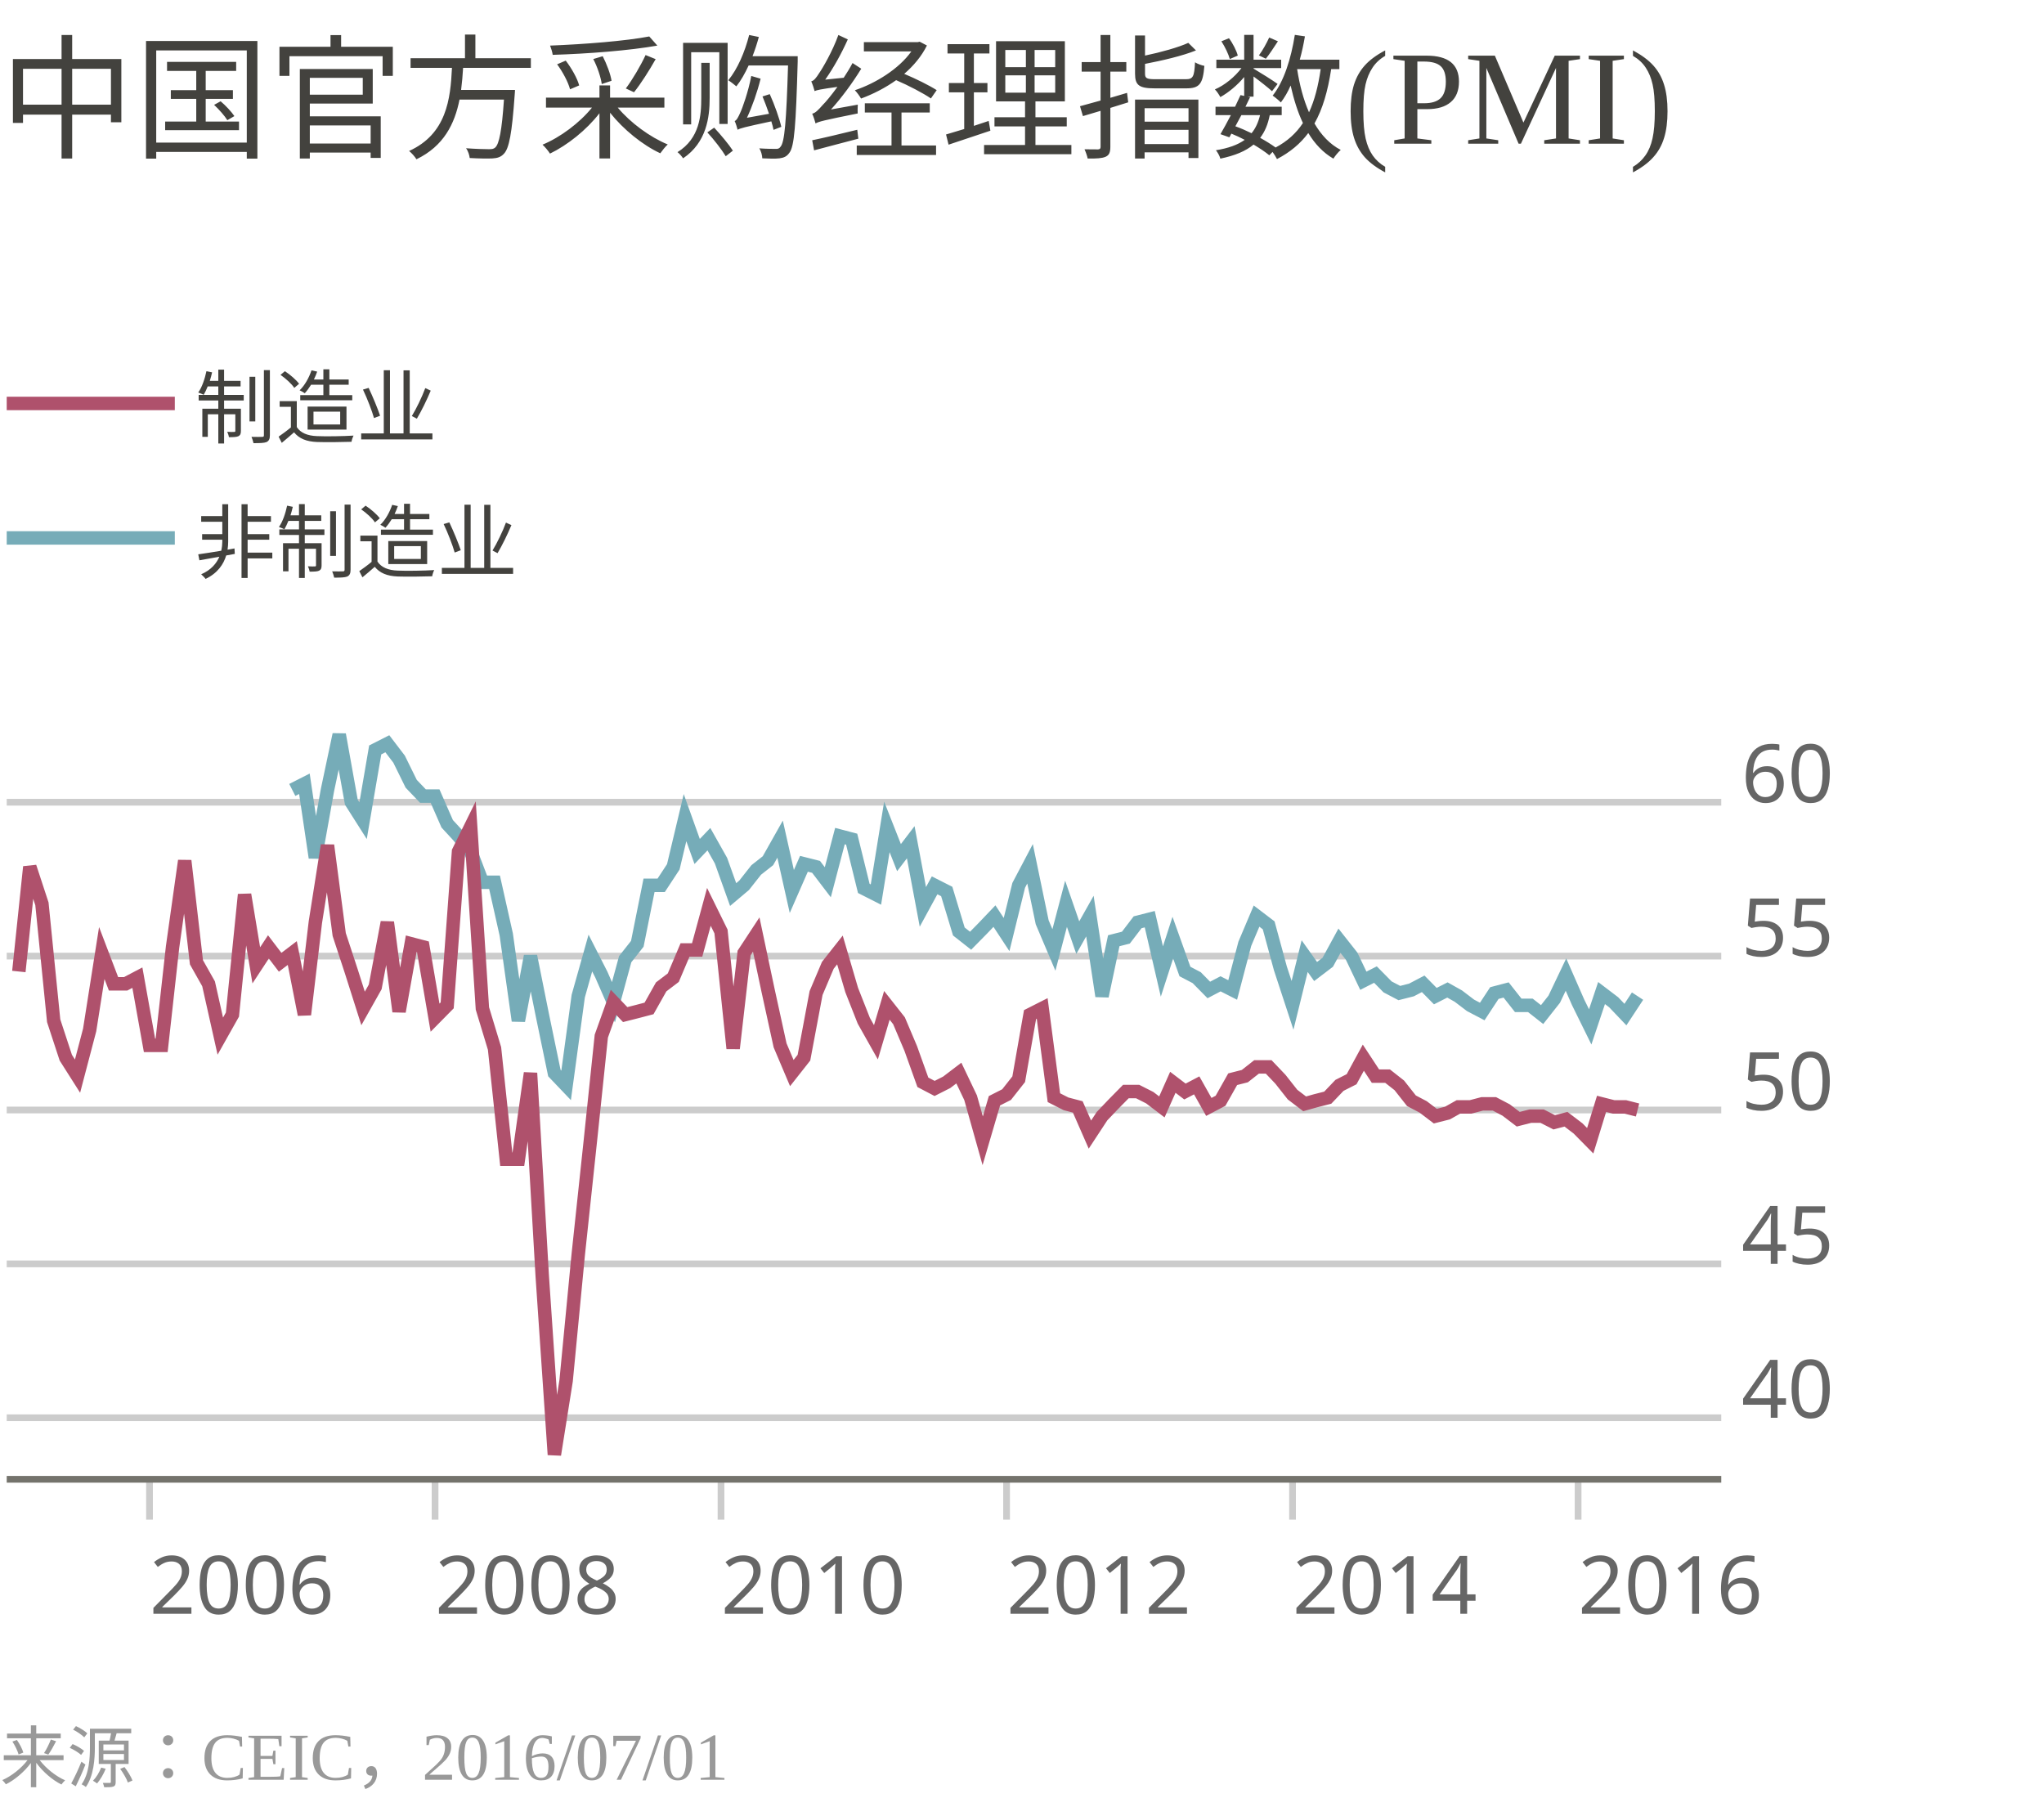
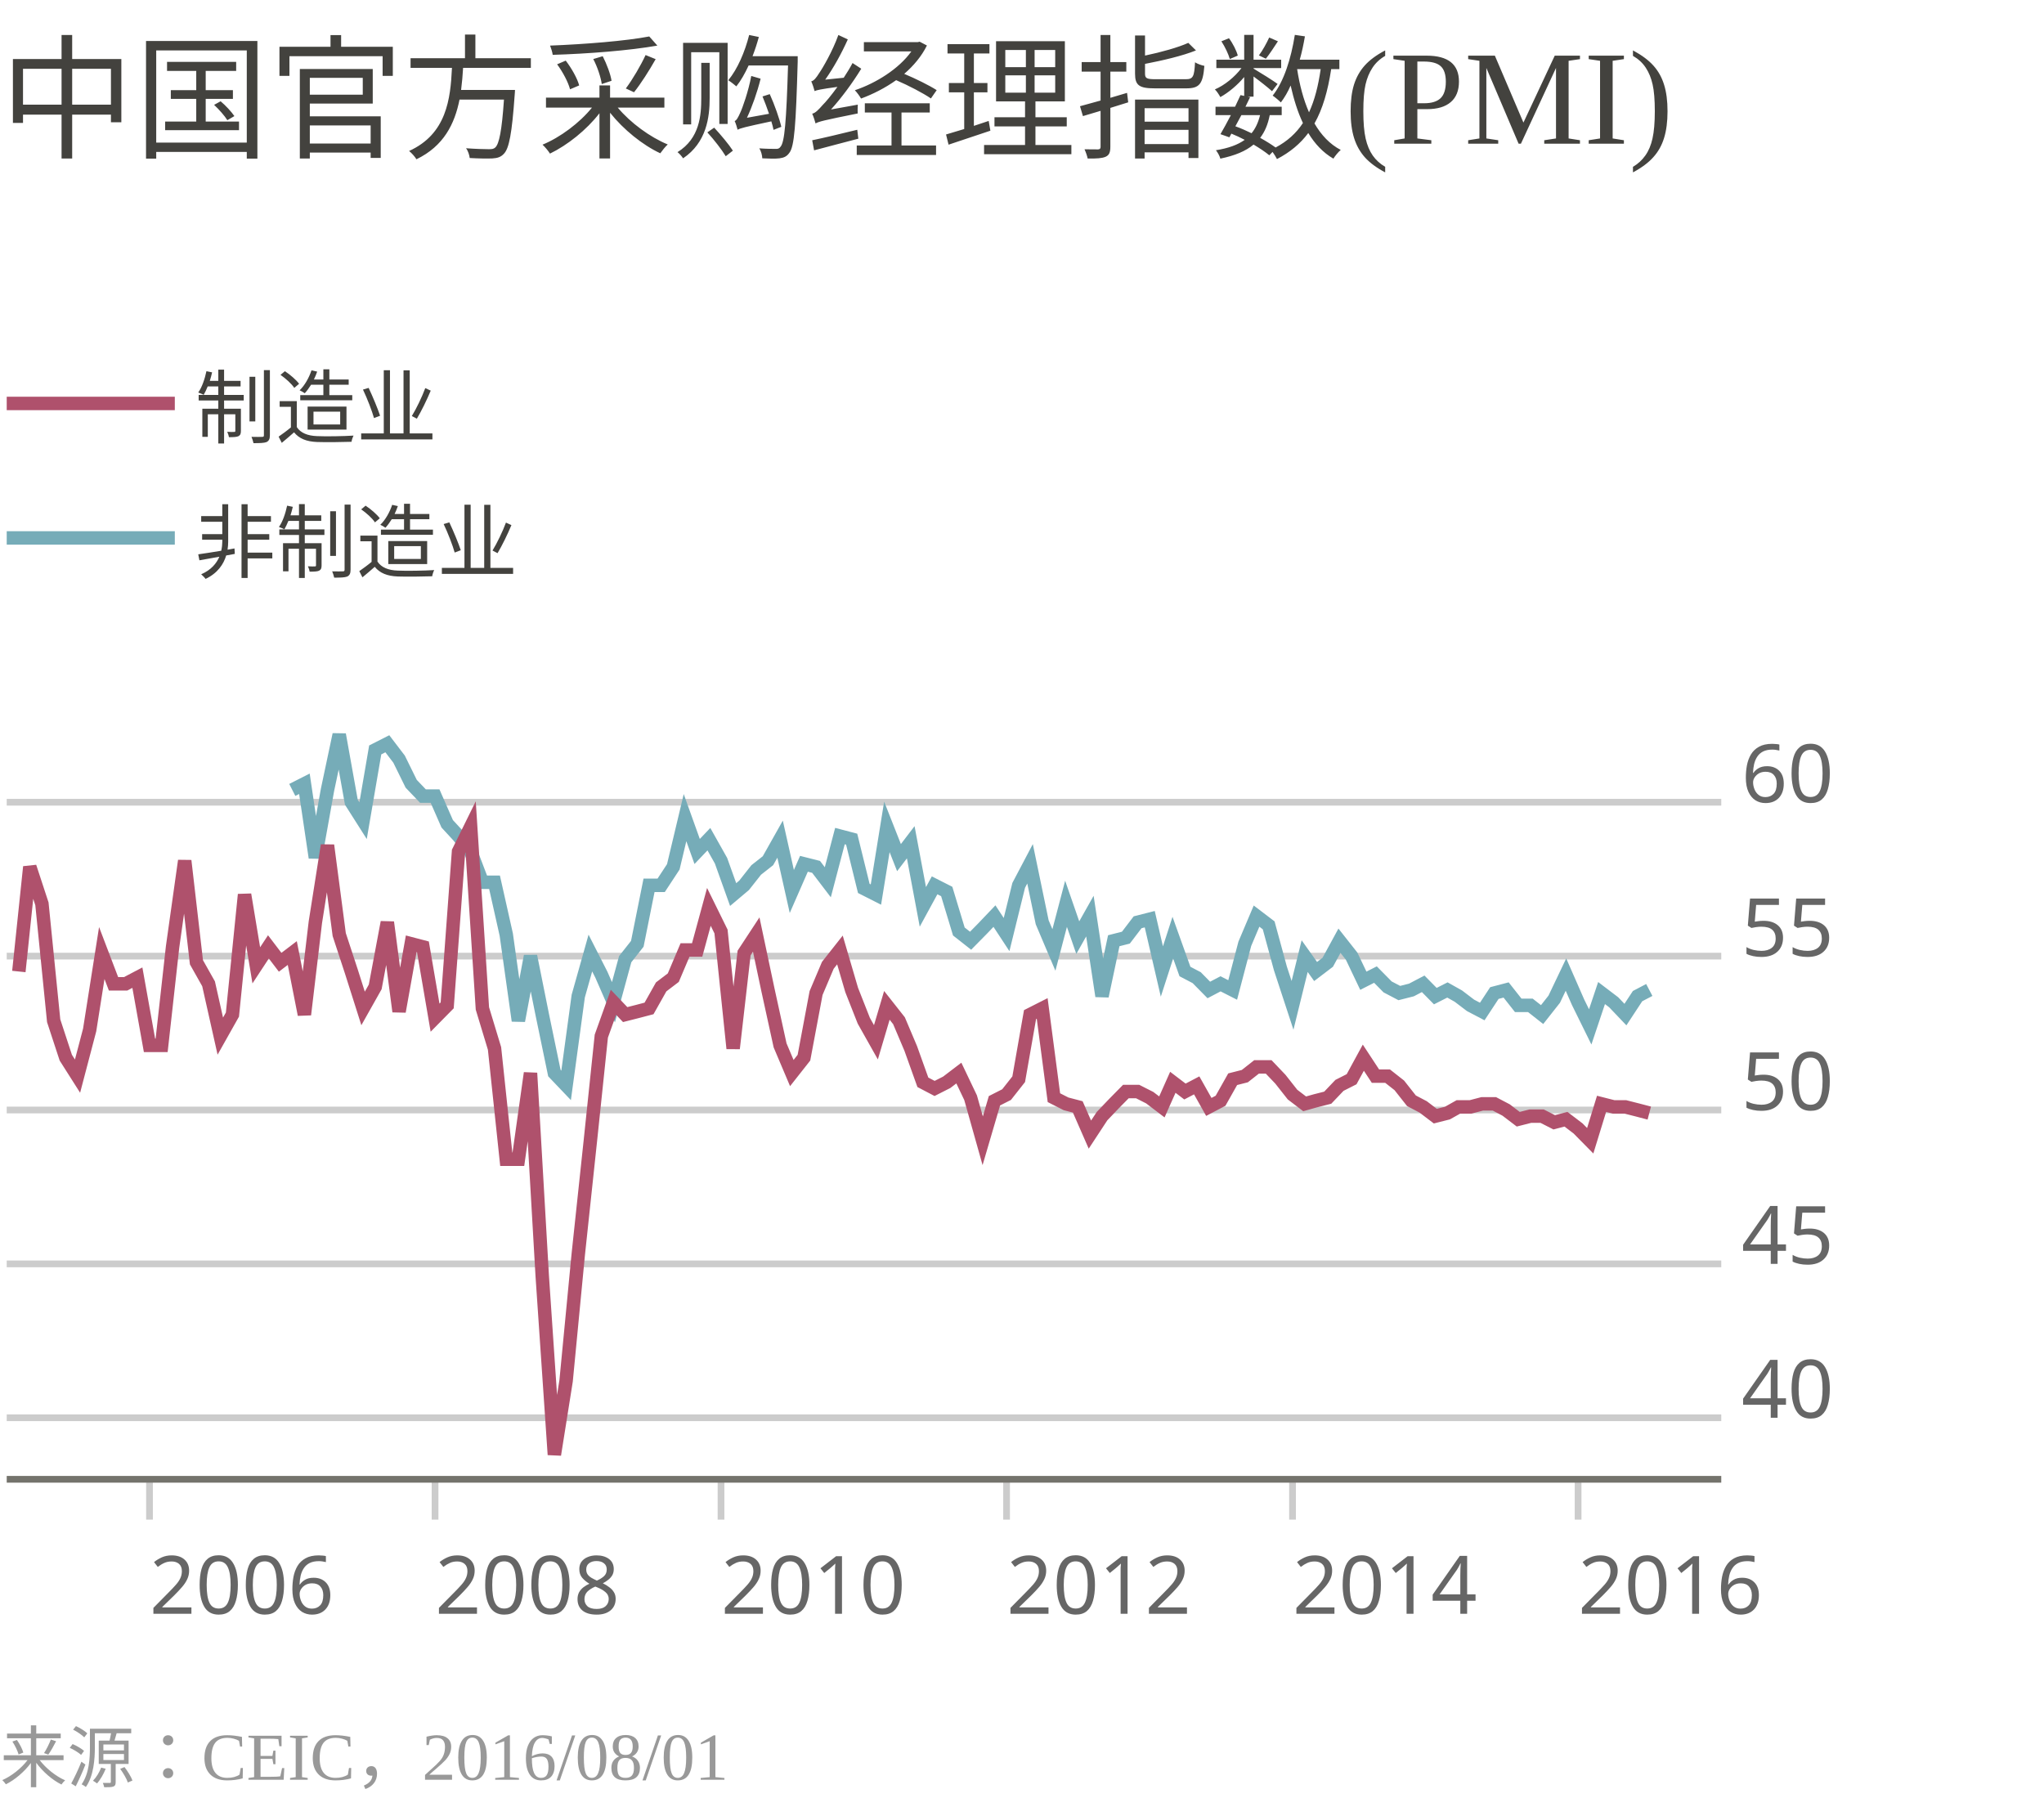
<svg xmlns="http://www.w3.org/2000/svg" viewBox="0 0 304 270">
  <text class="chart-title" fill="#43423e" font-size="20" y="22">中国官方采购经理指数(PMI)</text>
  <text class="chart-subtitle" fill="#43423e" font-size="15" y="42" />
-   <text class="chart-source" font-size="10" fill-opacity="0.4" y="265">来源：CEIC，2016/07/01</text>
+   <text class="chart-source" font-size="10" fill-opacity="0.4" y="265">来源：CEIC，2016/08/01</text>
  <g transform="translate(1,100)">
    <g transform="translate(0,120)" class="x axis">
      <g class="tick" style="" transform="translate(21.23546,0)">
        <line y2="6" x2="0" fill="none" stroke="#000" stroke-opacity="0.2" />
        <text dy="0" style="" y="20" x="0" font-family="MetricWeb,sans-serif" fill-opacity="0.6" font-size="12" text-anchor="start">2006</text>
      </g>
      <g class="tick" style="" transform="translate(63.70637,0)">
        <line y2="6" x2="0" fill="none" stroke="#000" stroke-opacity="0.2" />
        <text dy="0" style="" y="20" x="0" font-family="MetricWeb,sans-serif" fill-opacity="0.6" font-size="12" text-anchor="start">2008</text>
      </g>
      <g class="tick" style="" transform="translate(106.2355,0)">
        <line y2="6" x2="0" fill="none" stroke="#000" stroke-opacity="0.2" />
        <text dy="0" style="" y="20" x="0" font-family="MetricWeb,sans-serif" fill-opacity="0.6" font-size="12" text-anchor="start">2010</text>
      </g>
      <g class="tick" style="" transform="translate(148.7064,0)">
        <line y2="6" x2="0" fill="none" stroke="#000" stroke-opacity="0.2" />
        <text dy="0" style="" y="20" x="0" font-family="MetricWeb,sans-serif" fill-opacity="0.6" font-size="12" text-anchor="start">2012</text>
      </g>
      <g class="tick" style="" transform="translate(191.2355,0)">
        <line y2="6" x2="0" fill="none" stroke="#000" stroke-opacity="0.2" />
        <text dy="0" style="" y="20" x="0" font-family="MetricWeb,sans-serif" fill-opacity="0.6" font-size="12" text-anchor="start">2014</text>
      </g>
      <g class="tick" style="" transform="translate(233.7064,0)">
        <line y2="6" x2="0" fill="none" stroke="#000" stroke-opacity="0.2" />
        <text dy="0" style="" y="20" x="0" font-family="MetricWeb,sans-serif" fill-opacity="0.6" font-size="12" text-anchor="start">2016</text>
      </g>
      <path class="domain" d="M0,0V0H255V0" fill="none" stroke="#74736c" />
    </g>
    <g transform="translate(255,0)" class="y axis">
      <g class="tick" style="" transform="translate(0,110.8462)">
        <line x2="-255" y2="0" fill="none" stroke="#000" stroke-opacity="0.2" />
        <text dy="0" style="text-anchor: start;" x="3" y="0" font-family="MetricWeb,sans-serif" fill-opacity="0.6" font-size="12">40</text>
      </g>
      <g class="tick" style="" transform="translate(0,87.96154)">
        <line x2="-255" y2="0" fill="none" stroke="#000" stroke-opacity="0.2" />
        <text dy="0" style="text-anchor: start;" x="3" y="0" font-family="MetricWeb,sans-serif" fill-opacity="0.6" font-size="12">45</text>
      </g>
      <g class="tick" style="" transform="translate(0,65.07692)">
        <line x2="-255" y2="0" fill="none" stroke="#000" stroke-opacity="0.2" />
        <text dy="0" style="text-anchor: start;" x="3" y="0" font-family="MetricWeb,sans-serif" fill-opacity="0.6" font-size="12">50</text>
      </g>
      <g class="tick" style="" transform="translate(0,42.19231)">
        <line x2="-255" y2="0" fill="none" stroke="#000" stroke-opacity="0.2" />
        <text dy="0" style="text-anchor: start;" x="3" y="0" font-family="MetricWeb,sans-serif" fill-opacity="0.6" font-size="12">55</text>
      </g>
      <g class="tick" style="" transform="translate(0,19.30769)">
        <line x2="-255" y2="0" fill="none" stroke="#000" stroke-opacity="0.2" />
        <text dy="0" style="text-anchor: start;" x="3" y="0" font-family="MetricWeb,sans-serif" fill-opacity="0.6" font-size="12">60</text>
      </g>
      <path class="domain" d="M-255,1H0V120H-255" fill="none" stroke="#000" stroke-opacity="0" />
    </g>
    <g class="chart-key" transform="translate(0,-35)">
      <g class="key-element" transform="translate(0,0)">
        <text x="28" font-size="12" fill="#43423e">制造业</text>
        <line x1="0" x2="25" y1="-5" y2="-5" stroke-width="2" fill="none" stroke="#af516c" />
      </g>
      <g class="key-element" transform="translate(0,20)">
        <text x="28" font-size="12" fill="#43423e">非制造业</text>
        <line x1="0" x2="25" y1="-5" y2="-5" stroke-width="2" fill="none" stroke="#76acb8" />
      </g>
    </g>
    <g>
-       <path d="M42.471,17.477L44.274,16.562L45.903,27.546L47.707,17.477L49.452,9.238L51.256,19.308L53.001,22.054L54.805,11.527L56.608,10.612L58.354,12.9L60.157,16.562L61.903,18.392L63.706,18.392L65.51,22.512L67.197,24.342L69.001,26.631L70.746,31.208L72.55,31.208L74.295,38.988L76.099,51.804L77.902,42.192L79.648,50.888L81.451,59.585L83.196,61.415L85,48.142L86.804,41.735L88.433,44.938L90.236,49.058L91.982,42.65L93.785,40.362L95.53,31.665L97.334,31.665L99.138,28.919L100.883,21.596L102.687,26.631L104.432,24.8L106.235,28.004L108.039,33.038L109.668,31.665L111.472,29.377L113.217,28.004L115.021,24.8L116.766,32.581L118.569,28.462L120.373,28.919L122.118,31.208L123.922,24.342L125.667,24.8L127.471,32.123L129.274,33.038L130.903,22.969L132.707,27.546L134.452,25.258L136.256,34.869L138.001,31.665L139.805,32.581L141.608,38.531L143.354,39.904L145.157,38.073L146.903,36.242L148.706,38.988L150.51,31.665L152.197,28.462L154.001,37.158L155.746,41.277L157.55,34.412L159.295,39.446L161.099,36.242L162.902,48.142L164.648,39.904L166.451,39.446L168.196,37.158L170,36.7L171.804,44.481L173.433,39.446L175.236,44.481L176.982,45.396L178.785,47.227L180.53,46.312L182.334,47.227L184.138,40.362L185.883,36.242L187.687,37.615L189.432,44.023L191.235,49.515L193.039,42.192L194.668,44.481L196.472,43.108L198.217,39.904L200.021,42.192L201.766,45.854L203.569,44.938L205.373,46.769L207.118,47.685L208.922,47.227L210.667,46.312L212.471,48.142L214.274,47.227L215.903,48.142L217.707,49.515L219.452,50.431L221.256,47.685L223.001,47.227L224.805,49.515L226.608,49.515L228.354,50.888L230.157,48.6L231.903,44.938L233.706,49.058L235.51,52.719L237.197,47.685L239.001,49.058L240.746,50.888L242.55,48.142" stroke-width="2" fill="none" stroke="#76acb8" />
-       <path d="M1.804,44.481L3.433,28.919L5.236,34.412L6.982,51.804L8.785,57.296L10.53,60.042L12.334,53.177L14.138,41.735L15.883,46.312L17.687,46.312L19.432,45.396L21.235,55.465L23.039,55.465L24.668,40.819L26.472,28.004L28.217,43.108L30.021,46.312L31.766,54.092L33.569,50.888L35.373,33.038L37.118,43.565L38.922,40.819L40.667,43.108L42.471,41.735L44.274,50.888L45.903,37.158L47.707,25.715L49.452,38.988L51.256,44.481L53.001,49.973L54.805,46.769L56.608,37.158L58.354,50.431L60.157,40.362L61.903,40.819L63.706,51.346L65.51,49.515L67.197,26.631L69.001,22.969L70.746,49.973L72.55,55.923L74.295,72.4L76.099,72.4L77.902,59.585L79.648,89.792L81.451,116.338L83.196,105.354L85,86.588L86.804,69.654L88.433,54.092L90.236,49.058L91.982,50.888L93.785,50.431L95.53,49.973L97.334,46.769L99.138,45.396L100.883,41.277L102.687,41.277L104.432,34.869L106.235,38.531L108.039,55.923L109.668,41.735L111.472,38.988L113.217,47.227L115.021,55.465L116.766,59.585L118.569,57.296L120.373,47.685L122.118,43.565L123.922,41.277L125.667,47.227L127.471,51.804L129.274,55.008L130.903,49.515L132.707,51.804L134.452,55.923L136.256,60.958L138.001,61.873L139.805,60.958L141.608,59.585L143.354,63.246L145.157,69.654L146.903,63.704L148.706,62.788L150.51,60.5L152.197,50.888L154.001,49.973L155.746,63.246L157.55,64.162L159.295,64.619L161.099,68.738L162.902,65.992L164.648,64.162L166.451,62.331L168.196,62.331L170,63.246L171.804,64.619L173.433,60.958L175.236,62.331L176.982,61.415L178.785,64.619L180.53,63.704L182.334,60.5L184.138,60.042L185.883,58.669L187.687,58.669L189.432,60.5L191.235,62.788L193.039,64.162L194.668,63.704L196.472,63.246L198.217,61.415L200.021,60.5L201.766,57.296L203.569,60.042L205.373,60.042L207.118,61.415L208.922,63.704L210.667,64.619L212.471,65.992L214.274,65.535L215.903,64.619L217.707,64.619L219.452,64.162L221.256,64.162L223.001,65.077L224.805,66.45L226.608,65.992L228.354,65.992L230.157,66.908L231.903,66.45L233.706,67.823L235.51,69.654L237.197,64.162L239.001,64.619L240.746,64.619L242.55,65.077" stroke-width="2" fill="none" stroke="#af516c" />
+       <path d="M42.471,17.477L44.274,16.562L45.903,27.546L47.707,17.477L49.452,9.238L51.256,19.308L53.001,22.054L54.805,11.527L56.608,10.612L58.354,12.9L60.157,16.562L61.903,18.392L63.706,18.392L65.51,22.512L67.197,24.342L69.001,26.631L70.746,31.208L72.55,31.208L74.295,38.988L76.099,51.804L77.902,42.192L79.648,50.888L81.451,59.585L83.196,61.415L85,48.142L86.804,41.735L88.433,44.938L90.236,49.058L91.982,42.65L93.785,40.362L95.53,31.665L97.334,31.665L99.138,28.919L100.883,21.596L102.687,26.631L104.432,24.8L106.235,28.004L108.039,33.038L109.668,31.665L111.472,29.377L113.217,28.004L115.021,24.8L116.766,32.581L118.569,28.462L120.373,28.919L122.118,31.208L123.922,24.342L125.667,24.8L127.471,32.123L129.274,33.038L130.903,22.969L132.707,27.546L134.452,25.258L136.256,34.869L138.001,31.665L139.805,32.581L141.608,38.531L143.354,39.904L145.157,38.073L146.903,36.242L148.706,38.988L150.51,31.665L152.197,28.462L154.001,37.158L155.746,41.277L157.55,34.412L159.295,39.446L161.099,36.242L162.902,48.142L164.648,39.904L166.451,39.446L168.196,37.158L170,36.7L171.804,44.481L173.433,39.446L175.236,44.481L176.982,45.396L178.785,47.227L180.53,46.312L182.334,47.227L184.138,40.362L185.883,36.242L187.687,37.615L189.432,44.023L191.235,49.515L193.039,42.192L194.668,44.481L196.472,43.108L198.217,39.904L200.021,42.192L201.766,45.854L203.569,44.938L205.373,46.769L207.118,47.685L208.922,47.227L210.667,46.312L212.471,48.142L214.274,47.227L215.903,48.142L217.707,49.515L219.452,50.431L221.256,47.685L223.001,47.227L224.805,49.515L226.608,49.515L228.354,50.888L230.157,48.6L231.903,44.938L233.706,49.058L235.51,52.719L237.197,47.685L239.001,49.058L240.746,50.888L242.55,48.142L244.295,47.227" stroke-width="2" fill="none" stroke="#76acb8" />
+       <path d="M1.804,44.481L3.433,28.919L5.236,34.412L6.982,51.804L8.785,57.296L10.53,60.042L12.334,53.177L14.138,41.735L15.883,46.312L17.687,46.312L19.432,45.396L21.235,55.465L23.039,55.465L24.668,40.819L26.472,28.004L28.217,43.108L30.021,46.312L31.766,54.092L33.569,50.888L35.373,33.038L37.118,43.565L38.922,40.819L40.667,43.108L42.471,41.735L44.274,50.888L45.903,37.158L47.707,25.715L49.452,38.988L51.256,44.481L53.001,49.973L54.805,46.769L56.608,37.158L58.354,50.431L60.157,40.362L61.903,40.819L63.706,51.346L65.51,49.515L67.197,26.631L69.001,22.969L70.746,49.973L72.55,55.923L74.295,72.4L76.099,72.4L77.902,59.585L79.648,89.792L81.451,116.338L83.196,105.354L85,86.588L86.804,69.654L88.433,54.092L90.236,49.058L91.982,50.888L93.785,50.431L95.53,49.973L97.334,46.769L99.138,45.396L100.883,41.277L102.687,41.277L104.432,34.869L106.235,38.531L108.039,55.923L109.668,41.735L111.472,38.988L113.217,47.227L115.021,55.465L116.766,59.585L118.569,57.296L120.373,47.685L122.118,43.565L123.922,41.277L125.667,47.227L127.471,51.804L129.274,55.008L130.903,49.515L132.707,51.804L134.452,55.923L136.256,60.958L138.001,61.873L139.805,60.958L141.608,59.585L143.354,63.246L145.157,69.654L146.903,63.704L148.706,62.788L150.51,60.5L152.197,50.888L154.001,49.973L155.746,63.246L157.55,64.162L159.295,64.619L161.099,68.738L162.902,65.992L164.648,64.162L166.451,62.331L168.196,62.331L170,63.246L171.804,64.619L173.433,60.958L175.236,62.331L176.982,61.415L178.785,64.619L180.53,63.704L182.334,60.5L184.138,60.042L185.883,58.669L187.687,58.669L189.432,60.5L191.235,62.788L193.039,64.162L194.668,63.704L196.472,63.246L198.217,61.415L200.021,60.5L201.766,57.296L203.569,60.042L205.373,60.042L207.118,61.415L208.922,63.704L210.667,64.619L212.471,65.992L214.274,65.535L215.903,64.619L217.707,64.619L219.452,64.162L221.256,64.162L223.001,65.077L224.805,66.45L226.608,65.992L228.354,65.992L230.157,66.908L231.903,66.45L233.706,67.823L235.51,69.654L237.197,64.162L239.001,64.619L240.746,64.619L242.55,65.077L244.295,65.535" stroke-width="2" fill="none" stroke="#af516c" />
    </g>
  </g>
</svg>
